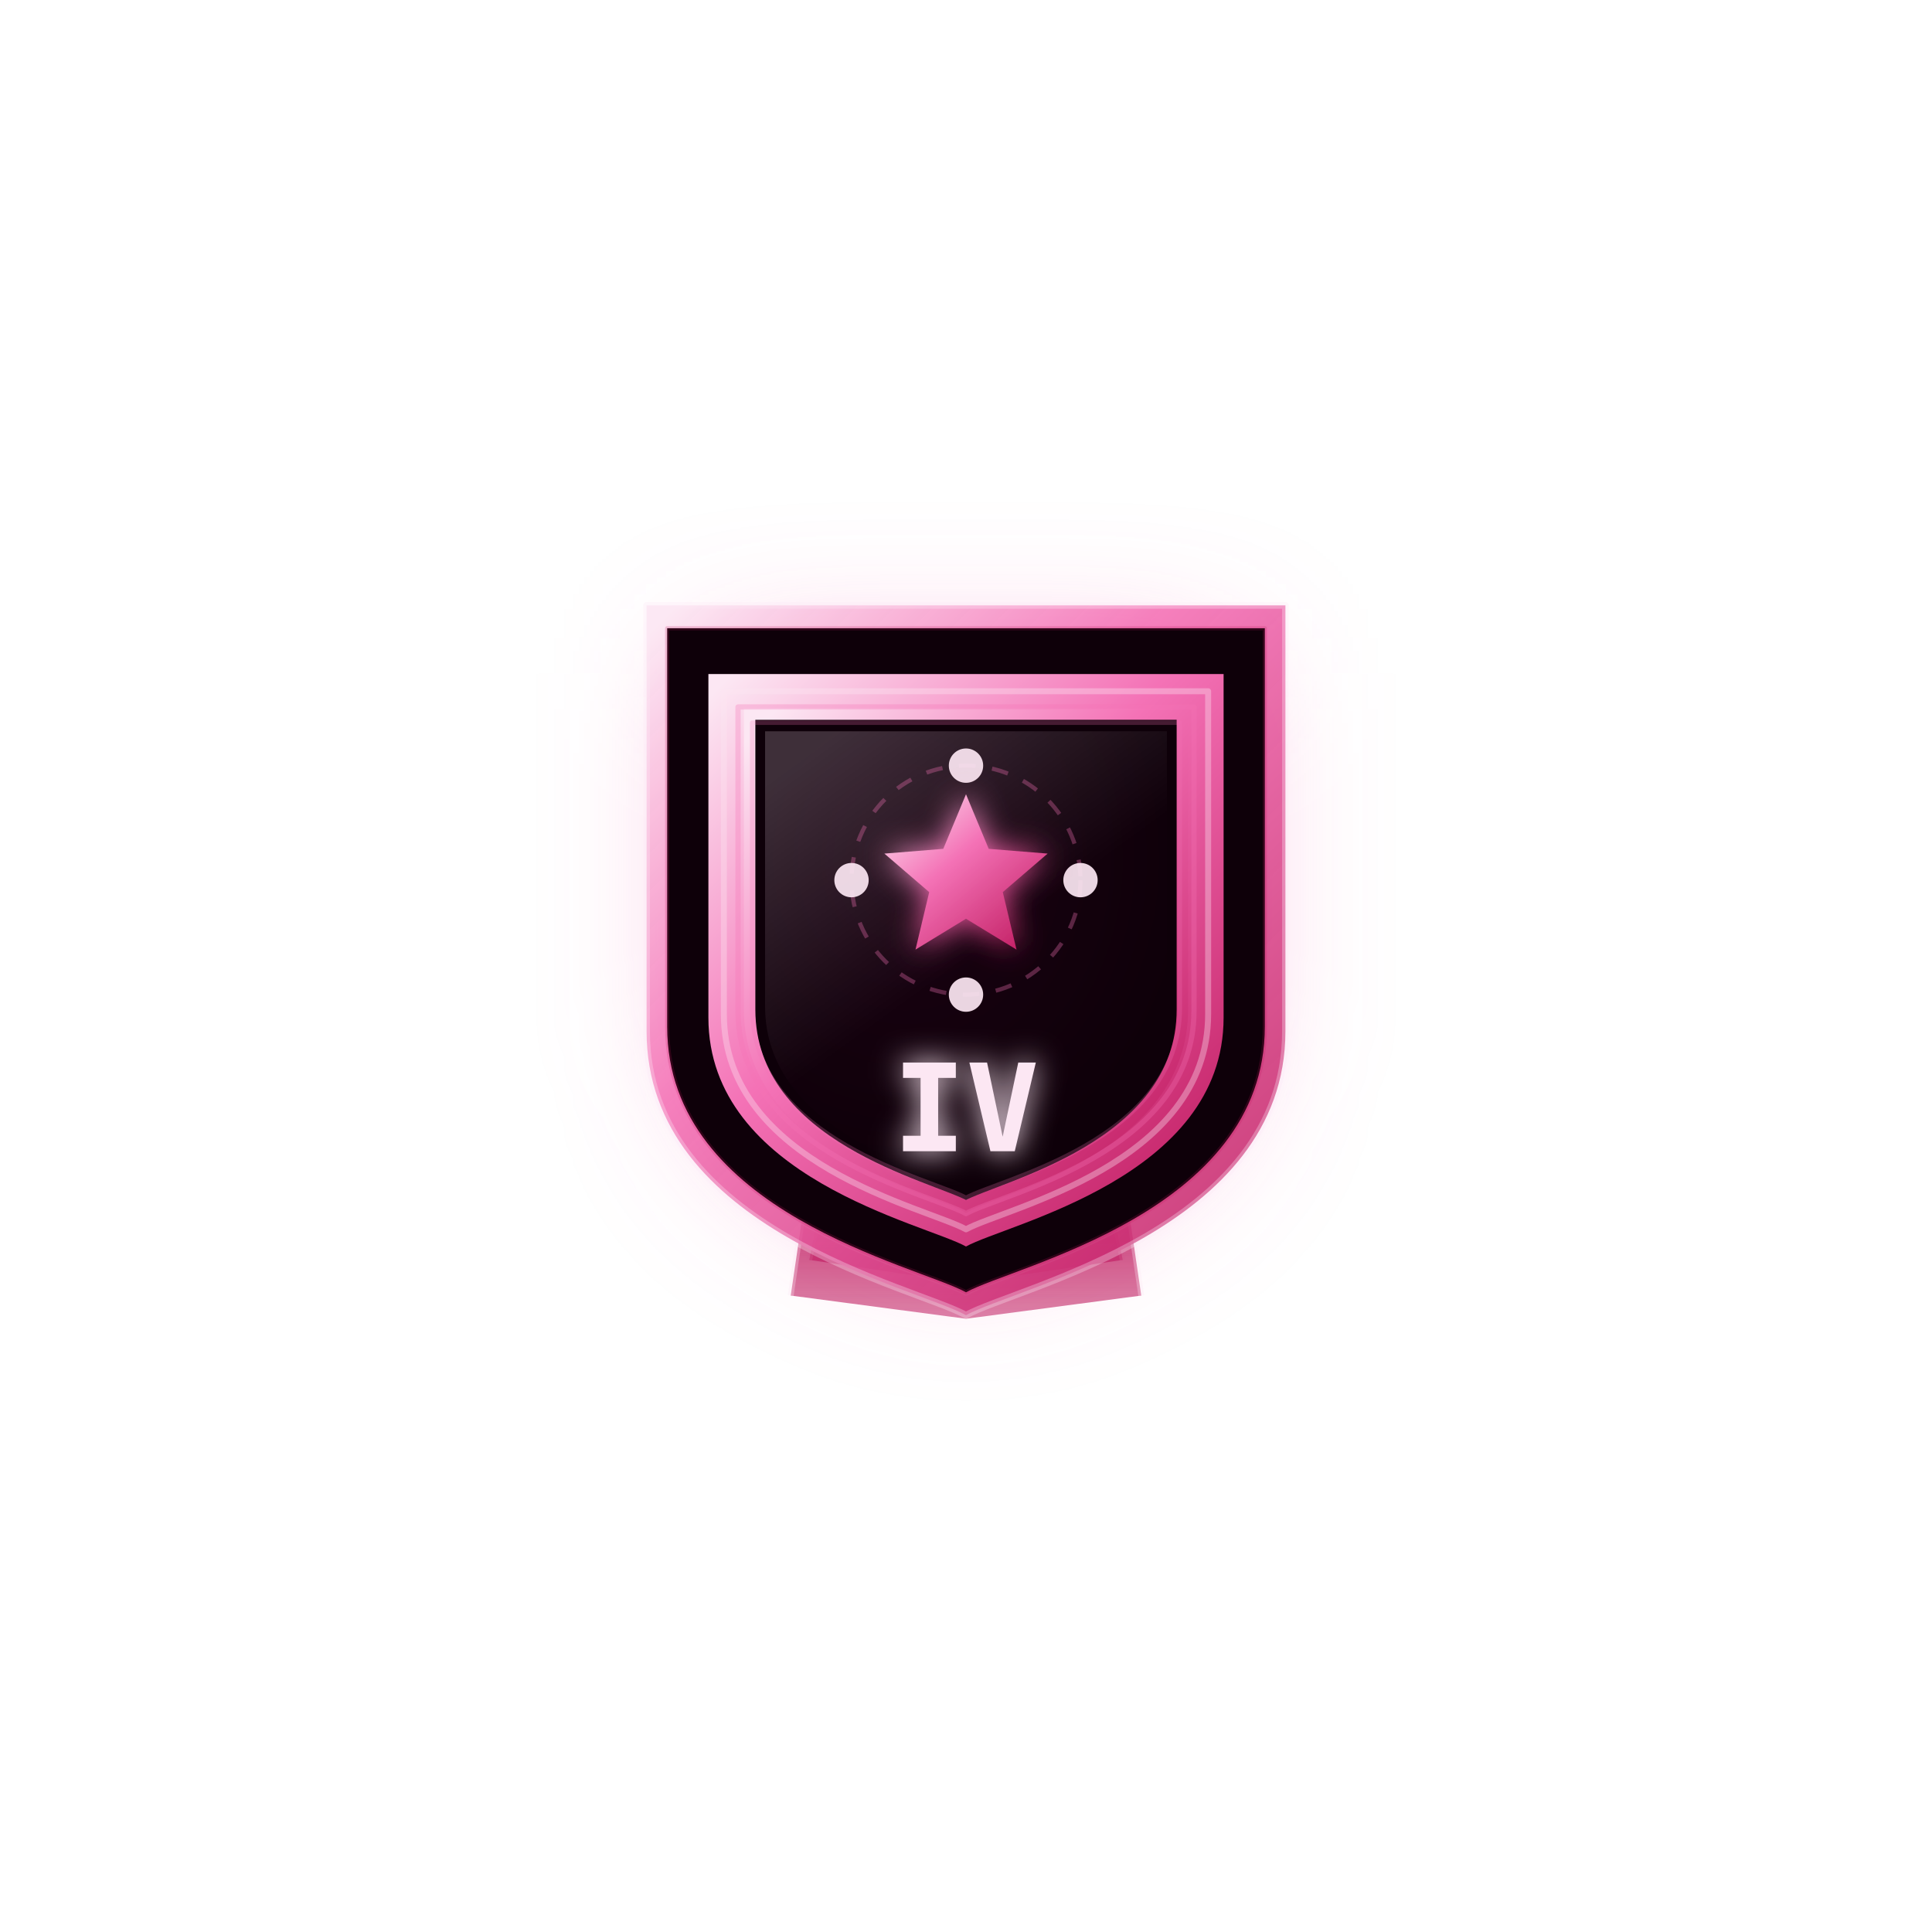
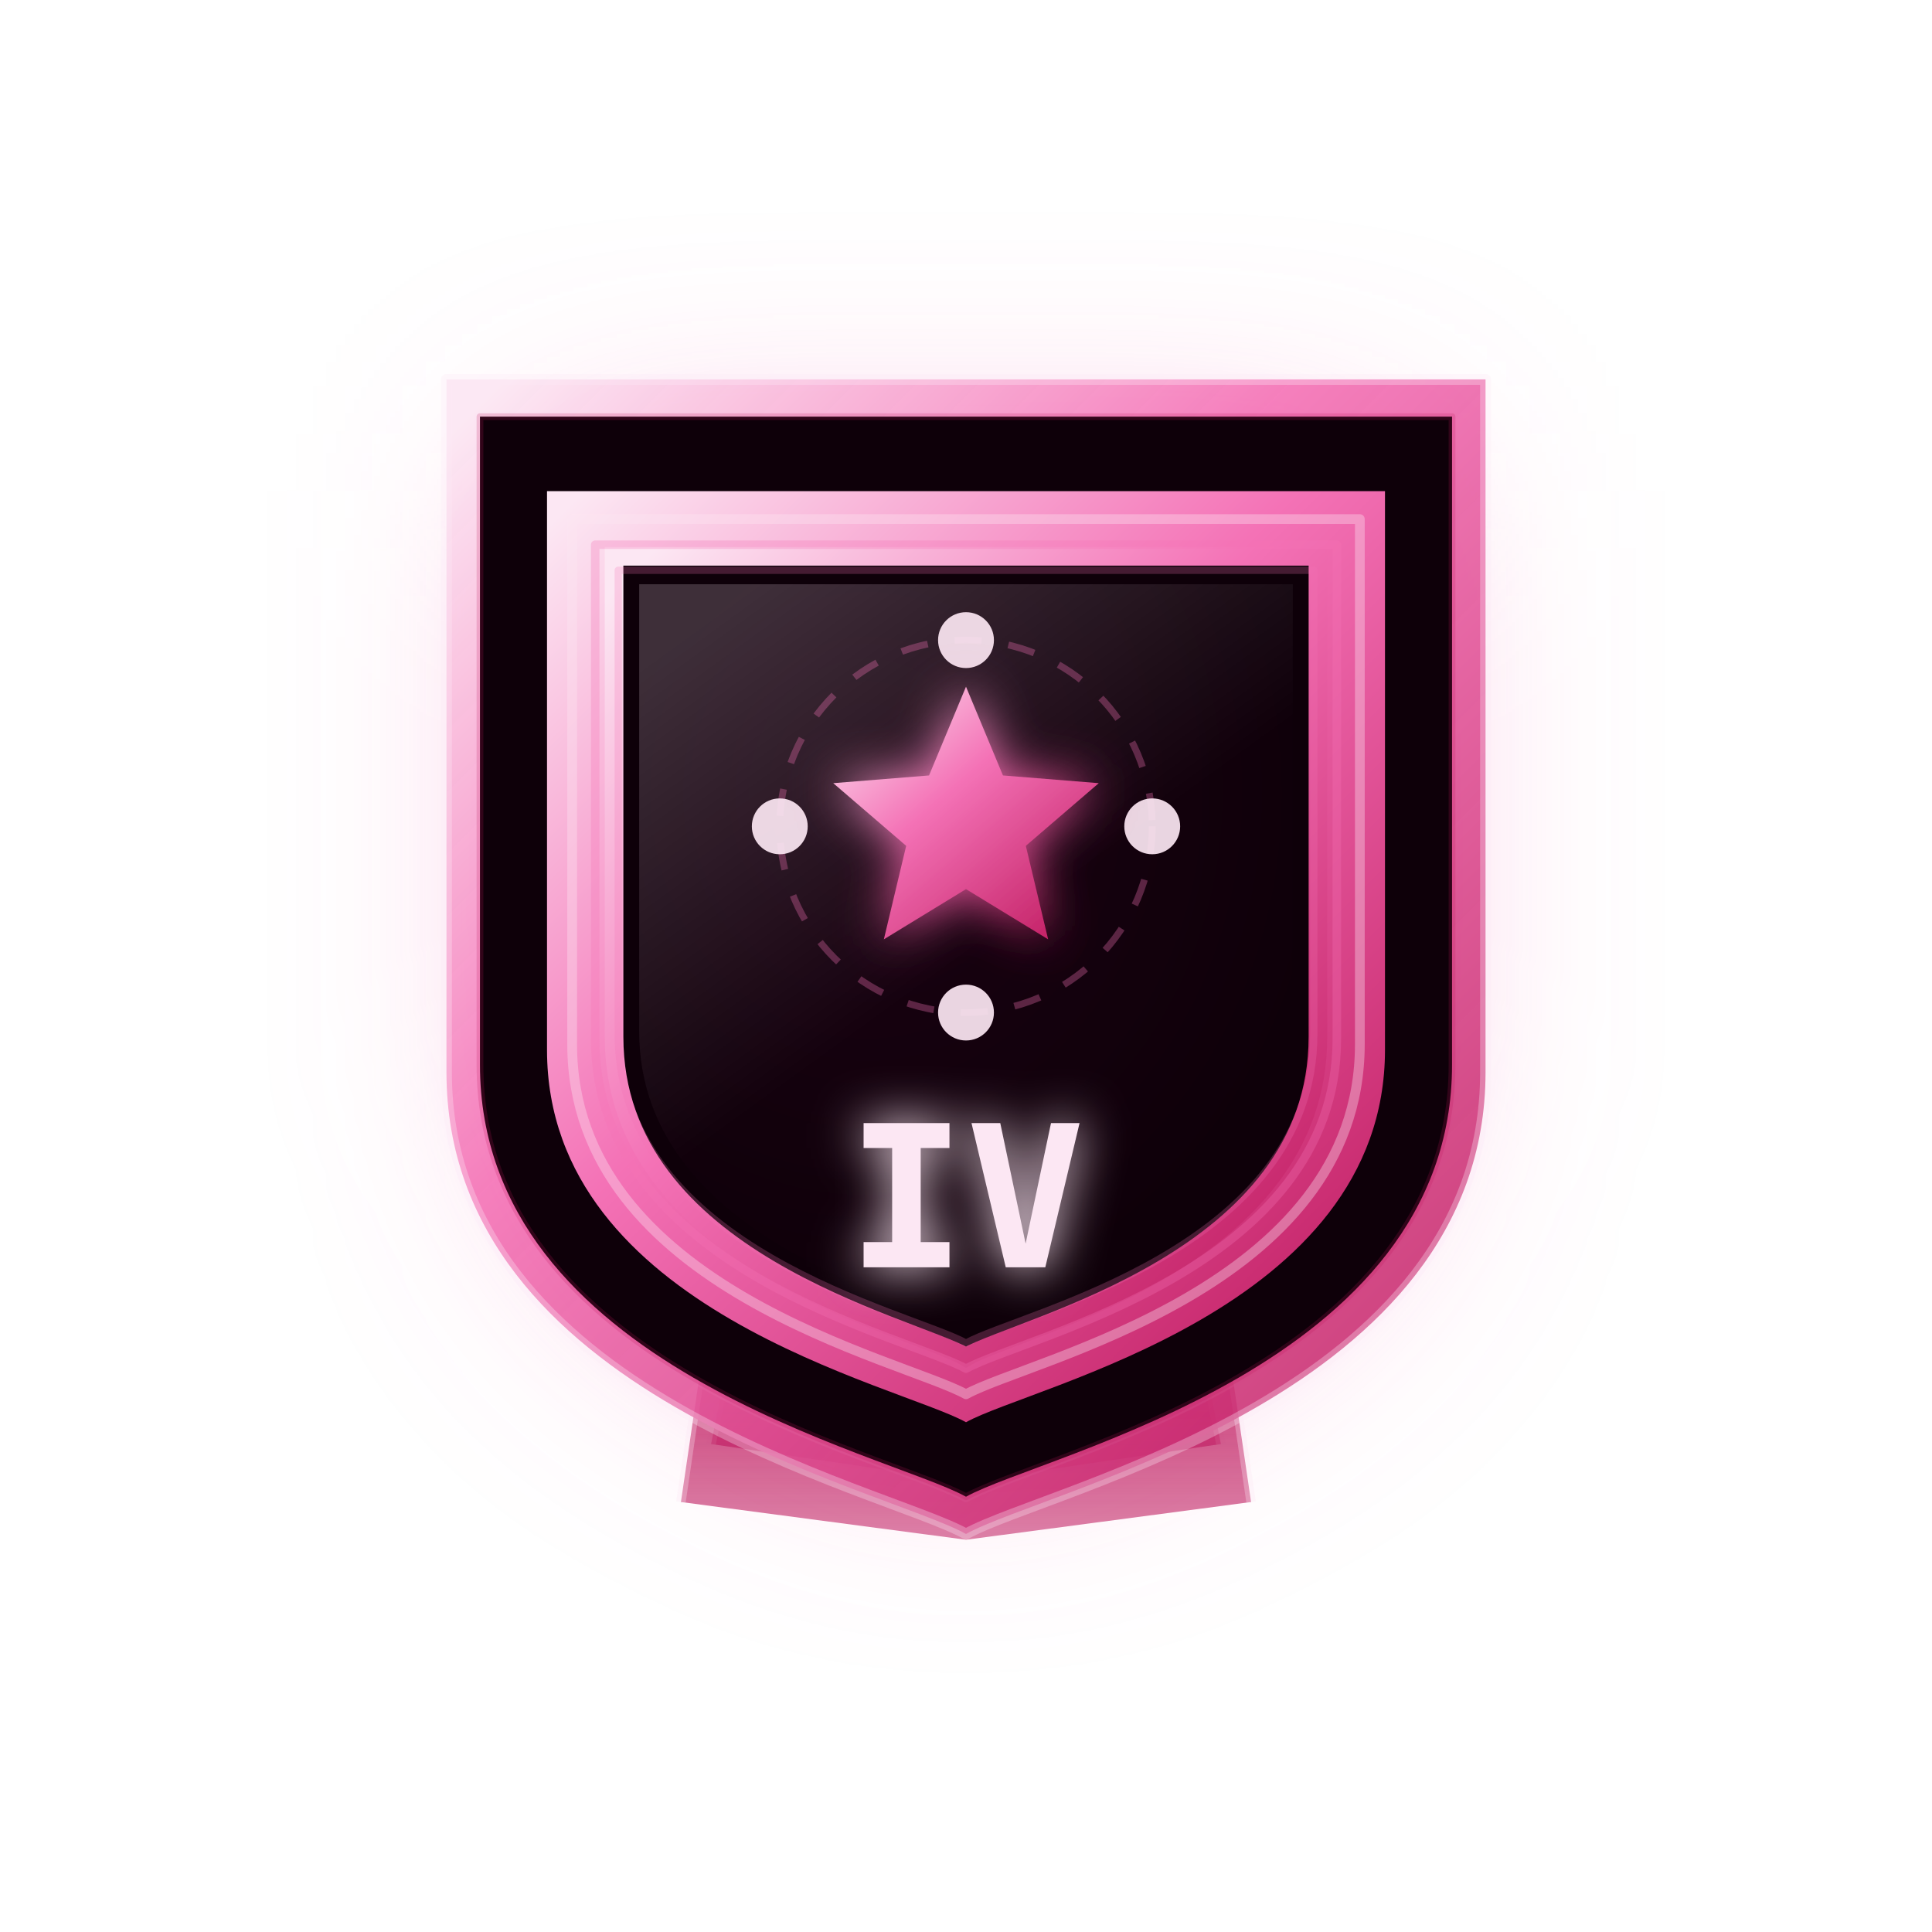
- <svg xmlns="http://www.w3.org/2000/svg" width="232.2" height="232.2" viewBox="-73.1 -73.1 232.2 232.2">
+ <svg xmlns="http://www.w3.org/2000/svg" width="142.76" height="142.76" viewBox="-28.38 -28.38 142.76 142.76">
  <defs>
    <radialGradient id="bgs07rn" cx="35%" cy="28%" r="72%">
      <stop offset="0%" stop-color="#1a0212" />
      <stop offset="100%" stop-color="#0e0009" />
    </radialGradient>
    <linearGradient id="rims07rn" x1="5%" y1="0%" x2="95%" y2="100%">
      <stop offset="0%" stop-color="#fce7f3" />
      <stop offset="42%" stop-color="#f472b6" />
      <stop offset="100%" stop-color="#be185d" />
    </linearGradient>
    <linearGradient id="shs07rn" x1="18%" y1="0%" x2="82%" y2="100%">
      <stop offset="0%" stop-color="white" stop-opacity="0.18" />
      <stop offset="50%" stop-color="white" stop-opacity="0" />
    </linearGradient>
    <filter id="gls07rn" x="-40%" y="-40%" width="180%" height="180%">
      <feGaussianBlur stdDeviation="1.8" result="b" />
      <feMerge>
        <feMergeNode in="b" />
        <feMergeNode in="SourceGraphic" />
      </feMerge>
    </filter>
    <filter id="halos07rn" x="-120%" y="-120%" width="440%" height="440%">
      <feGaussianBlur stdDeviation="9" result="b" />
      <feMerge>
        <feMergeNode in="b" />
        <feMergeNode in="SourceGraphic" />
      </feMerge>
    </filter>
    <linearGradient id="pgs07rn_0" x1="5%" y1="0%" x2="95%" y2="100%">
      <stop offset="0%" stop-color="#fce7f3" stop-opacity="0.95" />
      <stop offset="38%" stop-color="#f472b6" stop-opacity="0.9" />
      <stop offset="100%" stop-color="#be185d" stop-opacity="0.85" />
    </linearGradient>
    <linearGradient id="pgs07rn_1" x1="5%" y1="0%" x2="95%" y2="100%">
      <stop offset="0%" stop-color="#fce7f3" stop-opacity="0.95" />
      <stop offset="38%" stop-color="#f472b6" stop-opacity="0.9" />
      <stop offset="100%" stop-color="#be185d" stop-opacity="0.85" />
    </linearGradient>
    <linearGradient id="pgs07rn_2" x1="5%" y1="0%" x2="95%" y2="100%">
      <stop offset="0%" stop-color="#fce7f3" stop-opacity="0.95" />
      <stop offset="38%" stop-color="#f472b6" stop-opacity="0.9" />
      <stop offset="100%" stop-color="#be185d" stop-opacity="0.85" />
    </linearGradient>
    <linearGradient id="gaps07rn_0" x1="0%" y1="0%" x2="0%" y2="100%">
      <stop offset="0%" stop-color="#f472b6" />
      <stop offset="100%" stop-color="#be185d" stop-opacity="0.65" />
    </linearGradient>
    <linearGradient id="gaps07rn_1" x1="0%" y1="0%" x2="0%" y2="100%">
      <stop offset="0%" stop-color="#be185d" />
      <stop offset="100%" stop-color="#be185d" stop-opacity="0.65" />
    </linearGradient>
  </defs>
  <path d="M12.04,7.912 L73.96,7.912 L73.96,49.192 C73.96,68.456 47.954,73.96 43,76.712 C38.046,73.96 12.04,68.456 12.04,49.192 Z" fill="#f472b6" fill-opacity="0.54" filter="url(#halos07rn)" />
  <path d="M25.724,70.52 L60.276,70.52 L61.836,78.322 L43,81.108 L24.164,78.322 Z" fill="url(#gaps07rn_0)" opacity="0.9" />
  <path d="M25.724,70.52 L60.276,70.52" fill="none" stroke="#fce7f3" stroke-width="0.9" stroke-opacity="0.5" />
  <line x1="25.724" y1="70.52" x2="24.164" y2="78.322" stroke="#fce7f3" stroke-width="0.7" stroke-opacity="0.38" />
  <line x1="60.276" y1="70.52" x2="61.836" y2="78.322" stroke="#fce7f3" stroke-width="0.7" stroke-opacity="0.38" />
  <path d="M23.495,72.02 L62.505,72.02 L64.065,82.608 L43,85.395 L21.935,82.608 Z" fill="url(#gaps07rn_1)" opacity="0.82" />
  <path d="M23.495,72.02 L62.505,72.02" fill="none" stroke="#fce7f3" stroke-width="0.9" stroke-opacity="0.4" />
  <line x1="23.495" y1="72.02" x2="21.935" y2="82.608" stroke="#fce7f3" stroke-width="0.7" stroke-opacity="0.31" />
  <line x1="62.505" y1="72.02" x2="64.065" y2="82.608" stroke="#fce7f3" stroke-width="0.7" stroke-opacity="0.31" />
  <path d="M9.563,5.16 L76.437,5.16 L76.437,49.742 C76.437,70.548 48.35,76.492 43,79.464 C37.65,76.492 9.563,70.548 9.563,49.742 Z" fill="url(#pgs07rn_0)" />
  <path d="M12.04,7.912 L73.96,7.912 L73.96,49.192 C73.96,68.456 47.954,73.96 43,76.712 C38.046,73.96 12.04,68.456 12.04,49.192 Z" fill="#0e0009" />
  <path d="M9.563,5.16 L76.437,5.16 L76.437,49.742 C76.437,70.548 48.35,76.492 43,79.464 C37.65,76.492 9.563,70.548 9.563,49.742 Z" fill="none" stroke="#fce7f3" stroke-width="0.8" stroke-opacity="0.48" stroke-linejoin="round" />
  <path d="M12.04,7.912 L73.96,7.912 L73.96,49.192 C73.96,68.456 47.954,73.96 43,76.712 C38.046,73.96 12.04,68.456 12.04,49.192 Z" fill="none" stroke="#be185d" stroke-width="0.5" stroke-opacity="0.28" stroke-linejoin="round" />
  <path d="M7.086,2.408 L78.914,2.408 L78.914,50.293 C78.914,72.639 48.746,79.024 43,82.216 C37.254,79.024 7.086,72.639 7.086,50.293 Z" fill="url(#pgs07rn_1)" />
  <path d="M9.563,5.16 L76.437,5.16 L76.437,49.742 C76.437,70.548 48.35,76.492 43,79.464 C37.65,76.492 9.563,70.548 9.563,49.742 Z" fill="#0e0009" />
  <path d="M7.086,2.408 L78.914,2.408 L78.914,50.293 C78.914,72.639 48.746,79.024 43,82.216 C37.254,79.024 7.086,72.639 7.086,50.293 Z" fill="none" stroke="#fce7f3" stroke-width="0.8" stroke-opacity="0.4" stroke-linejoin="round" />
  <path d="M9.563,5.16 L76.437,5.16 L76.437,49.742 C76.437,70.548 48.35,76.492 43,79.464 C37.65,76.492 9.563,70.548 9.563,49.742 Z" fill="none" stroke="#be185d" stroke-width="0.5" stroke-opacity="0.24" stroke-linejoin="round" />
  <path d="M4.61,-0.344 L81.39,-0.344 L81.39,50.843 C81.39,74.731 49.142,81.556 43,84.968 C36.858,81.556 4.61,74.731 4.61,50.843 Z" fill="url(#pgs07rn_2)" />
  <path d="M7.086,2.408 L78.914,2.408 L78.914,50.293 C78.914,72.639 48.746,79.024 43,82.216 C37.254,79.024 7.086,72.639 7.086,50.293 Z" fill="#0e0009" />
  <path d="M4.61,-0.344 L81.39,-0.344 L81.39,50.843 C81.39,74.731 49.142,81.556 43,84.968 C36.858,81.556 4.61,74.731 4.61,50.843 Z" fill="none" stroke="#fce7f3" stroke-width="0.8" stroke-opacity="0.32" stroke-linejoin="round" />
  <path d="M7.086,2.408 L78.914,2.408 L78.914,50.293 C78.914,72.639 48.746,79.024 43,82.216 C37.254,79.024 7.086,72.639 7.086,50.293 Z" fill="none" stroke="#be185d" stroke-width="0.5" stroke-opacity="0.2" stroke-linejoin="round" />
  <path d="M12.04,7.912 L73.96,7.912 L73.96,49.192 C73.96,68.456 47.954,73.96 43,76.712 C38.046,73.96 12.04,68.456 12.04,49.192 Z" fill="url(#rims07rn)" />
  <path d="M16.994,12.728 L69.006,12.728 L69.006,48.229 C69.006,64.796 47.161,69.529 43,71.896 C38.839,69.529 16.994,64.796 16.994,48.229 Z" fill="#0e0009" />
  <path d="M16.994,12.728 L69.006,12.728 L69.006,48.229 C69.006,64.796 47.161,69.529 43,71.896 C38.839,69.529 16.994,64.796 16.994,48.229 Z" fill="none" stroke="url(#rims07rn)" stroke-width="1.376" />
  <path d="M18.851,14.792 L67.149,14.792 L67.149,47.816 C67.149,63.227 46.864,67.63 43,69.832 C39.136,67.63 18.851,63.227 18.851,47.816 Z" fill="url(#bgs07rn)" />
  <path d="M18.851,14.792 L67.149,14.792 L67.149,47.816 C67.149,63.227 46.864,67.63 43,69.832 C39.136,67.63 18.851,63.227 18.851,47.816 Z" fill="url(#shs07rn)" />
  <path d="M13.898,9.976 L72.102,9.976 L72.102,48.779 C72.102,66.887 47.656,72.061 43,74.648 C38.344,72.061 13.898,66.887 13.898,48.779 Z" fill="none" stroke="#fce7f3" stroke-width="0.72" stroke-opacity="0.36" stroke-linejoin="round" />
  <path d="M15.6,11.868 L70.4,11.868 L70.4,48.401 C70.4,65.449 47.384,70.32 43,72.756 C38.616,70.32 15.6,65.449 15.6,48.401 Z" fill="none" stroke="#f472b6" stroke-width="0.63" stroke-opacity="0.3" stroke-linejoin="round" />
  <path d="M17.303,13.76 L68.697,13.76 L68.697,48.022 C68.697,64.012 47.111,68.58 43,70.864 C38.889,68.58 17.303,64.012 17.303,48.022 Z" fill="none" stroke="#f472b6" stroke-width="0.54" stroke-opacity="0.24" stroke-linejoin="round" />
  <circle cx="43" cy="32.68" r="13.76" fill="none" stroke="#f472b6" stroke-width="0.5" stroke-opacity="0.32" stroke-dasharray="2 2" />
  <circle cx="43.00" cy="18.92" r="2.064" fill="#fce7f3" opacity="0.92" />
  <circle cx="56.76" cy="32.68" r="2.064" fill="#fce7f3" opacity="0.92" />
  <circle cx="43.00" cy="46.44" r="2.064" fill="#fce7f3" opacity="0.92" />
  <circle cx="29.24" cy="32.68" r="2.064" fill="#fce7f3" opacity="0.92" />
  <path d="M43.00,22.36L45.73,28.92L52.81,29.49L47.42,34.12L49.07,41.03L43.00,37.32L36.93,41.03L38.58,34.12L33.19,29.49L40.27,28.92Z" fill="url(#rims07rn)" filter="url(#gls07rn)" />
  <text x="43" y="60.2" text-anchor="middle" dominant-baseline="central" font-family="Orbitron,monospace" font-weight="900" font-size="14.62" fill="#fce7f3" filter="url(#gls07rn)">IV</text>
</svg>
